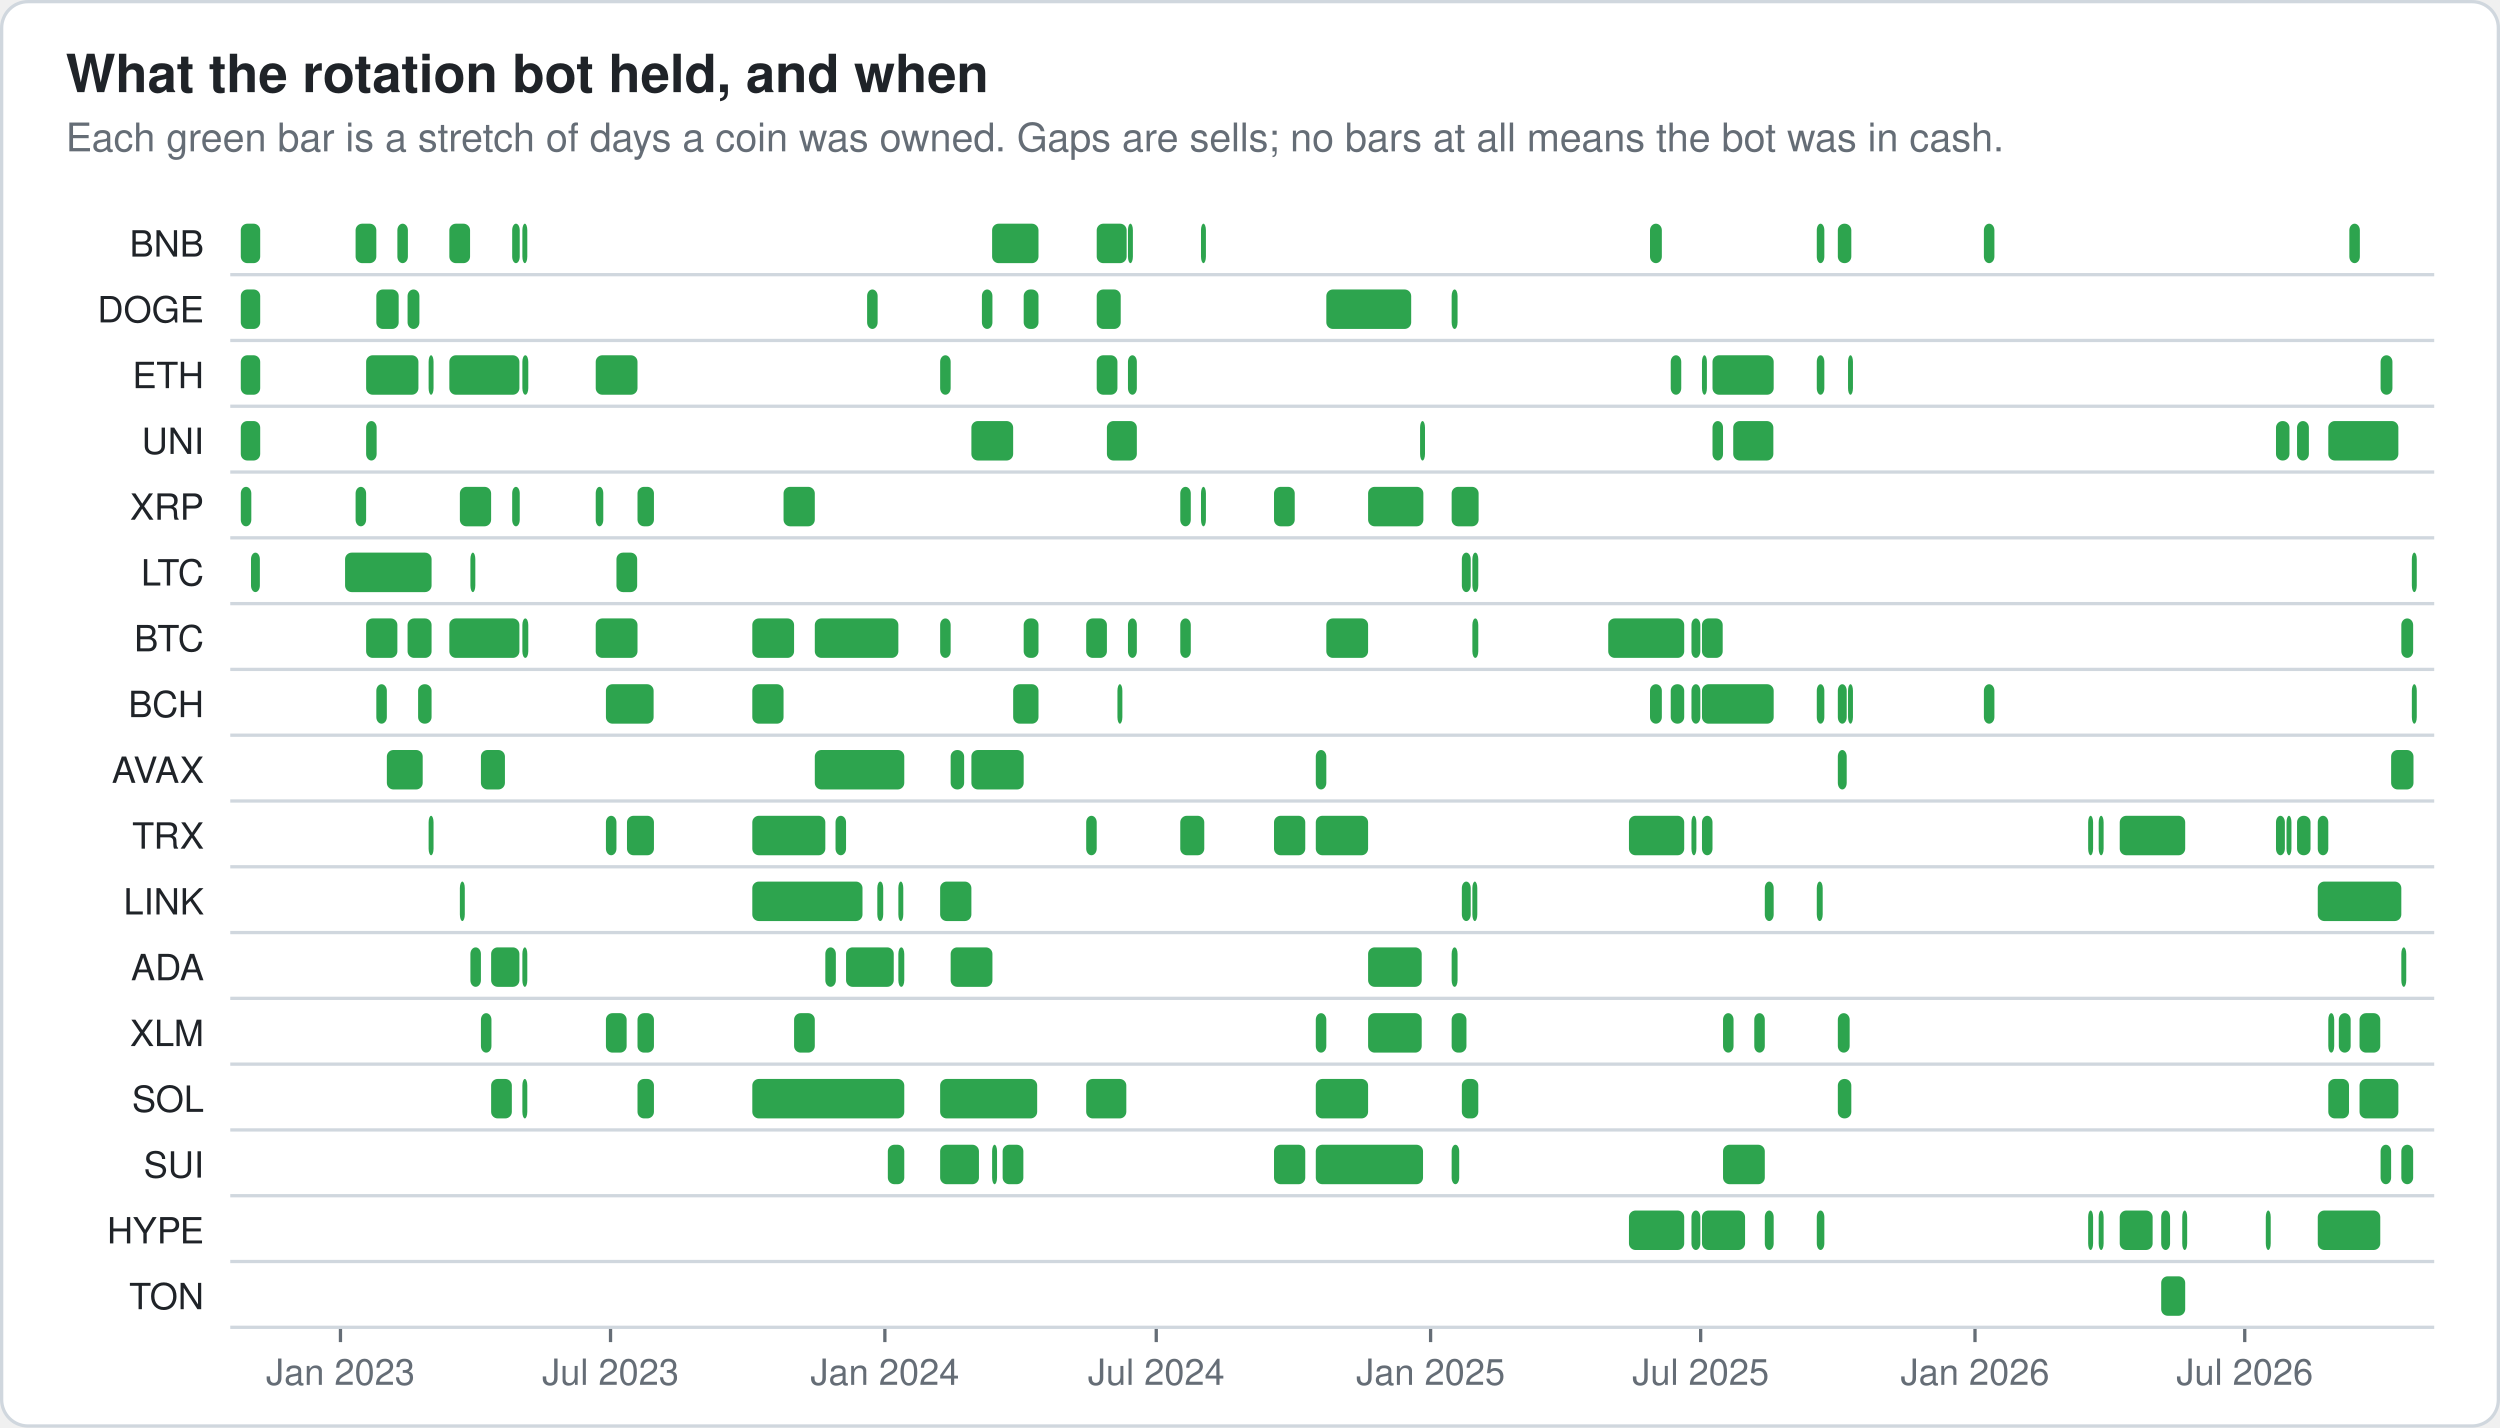
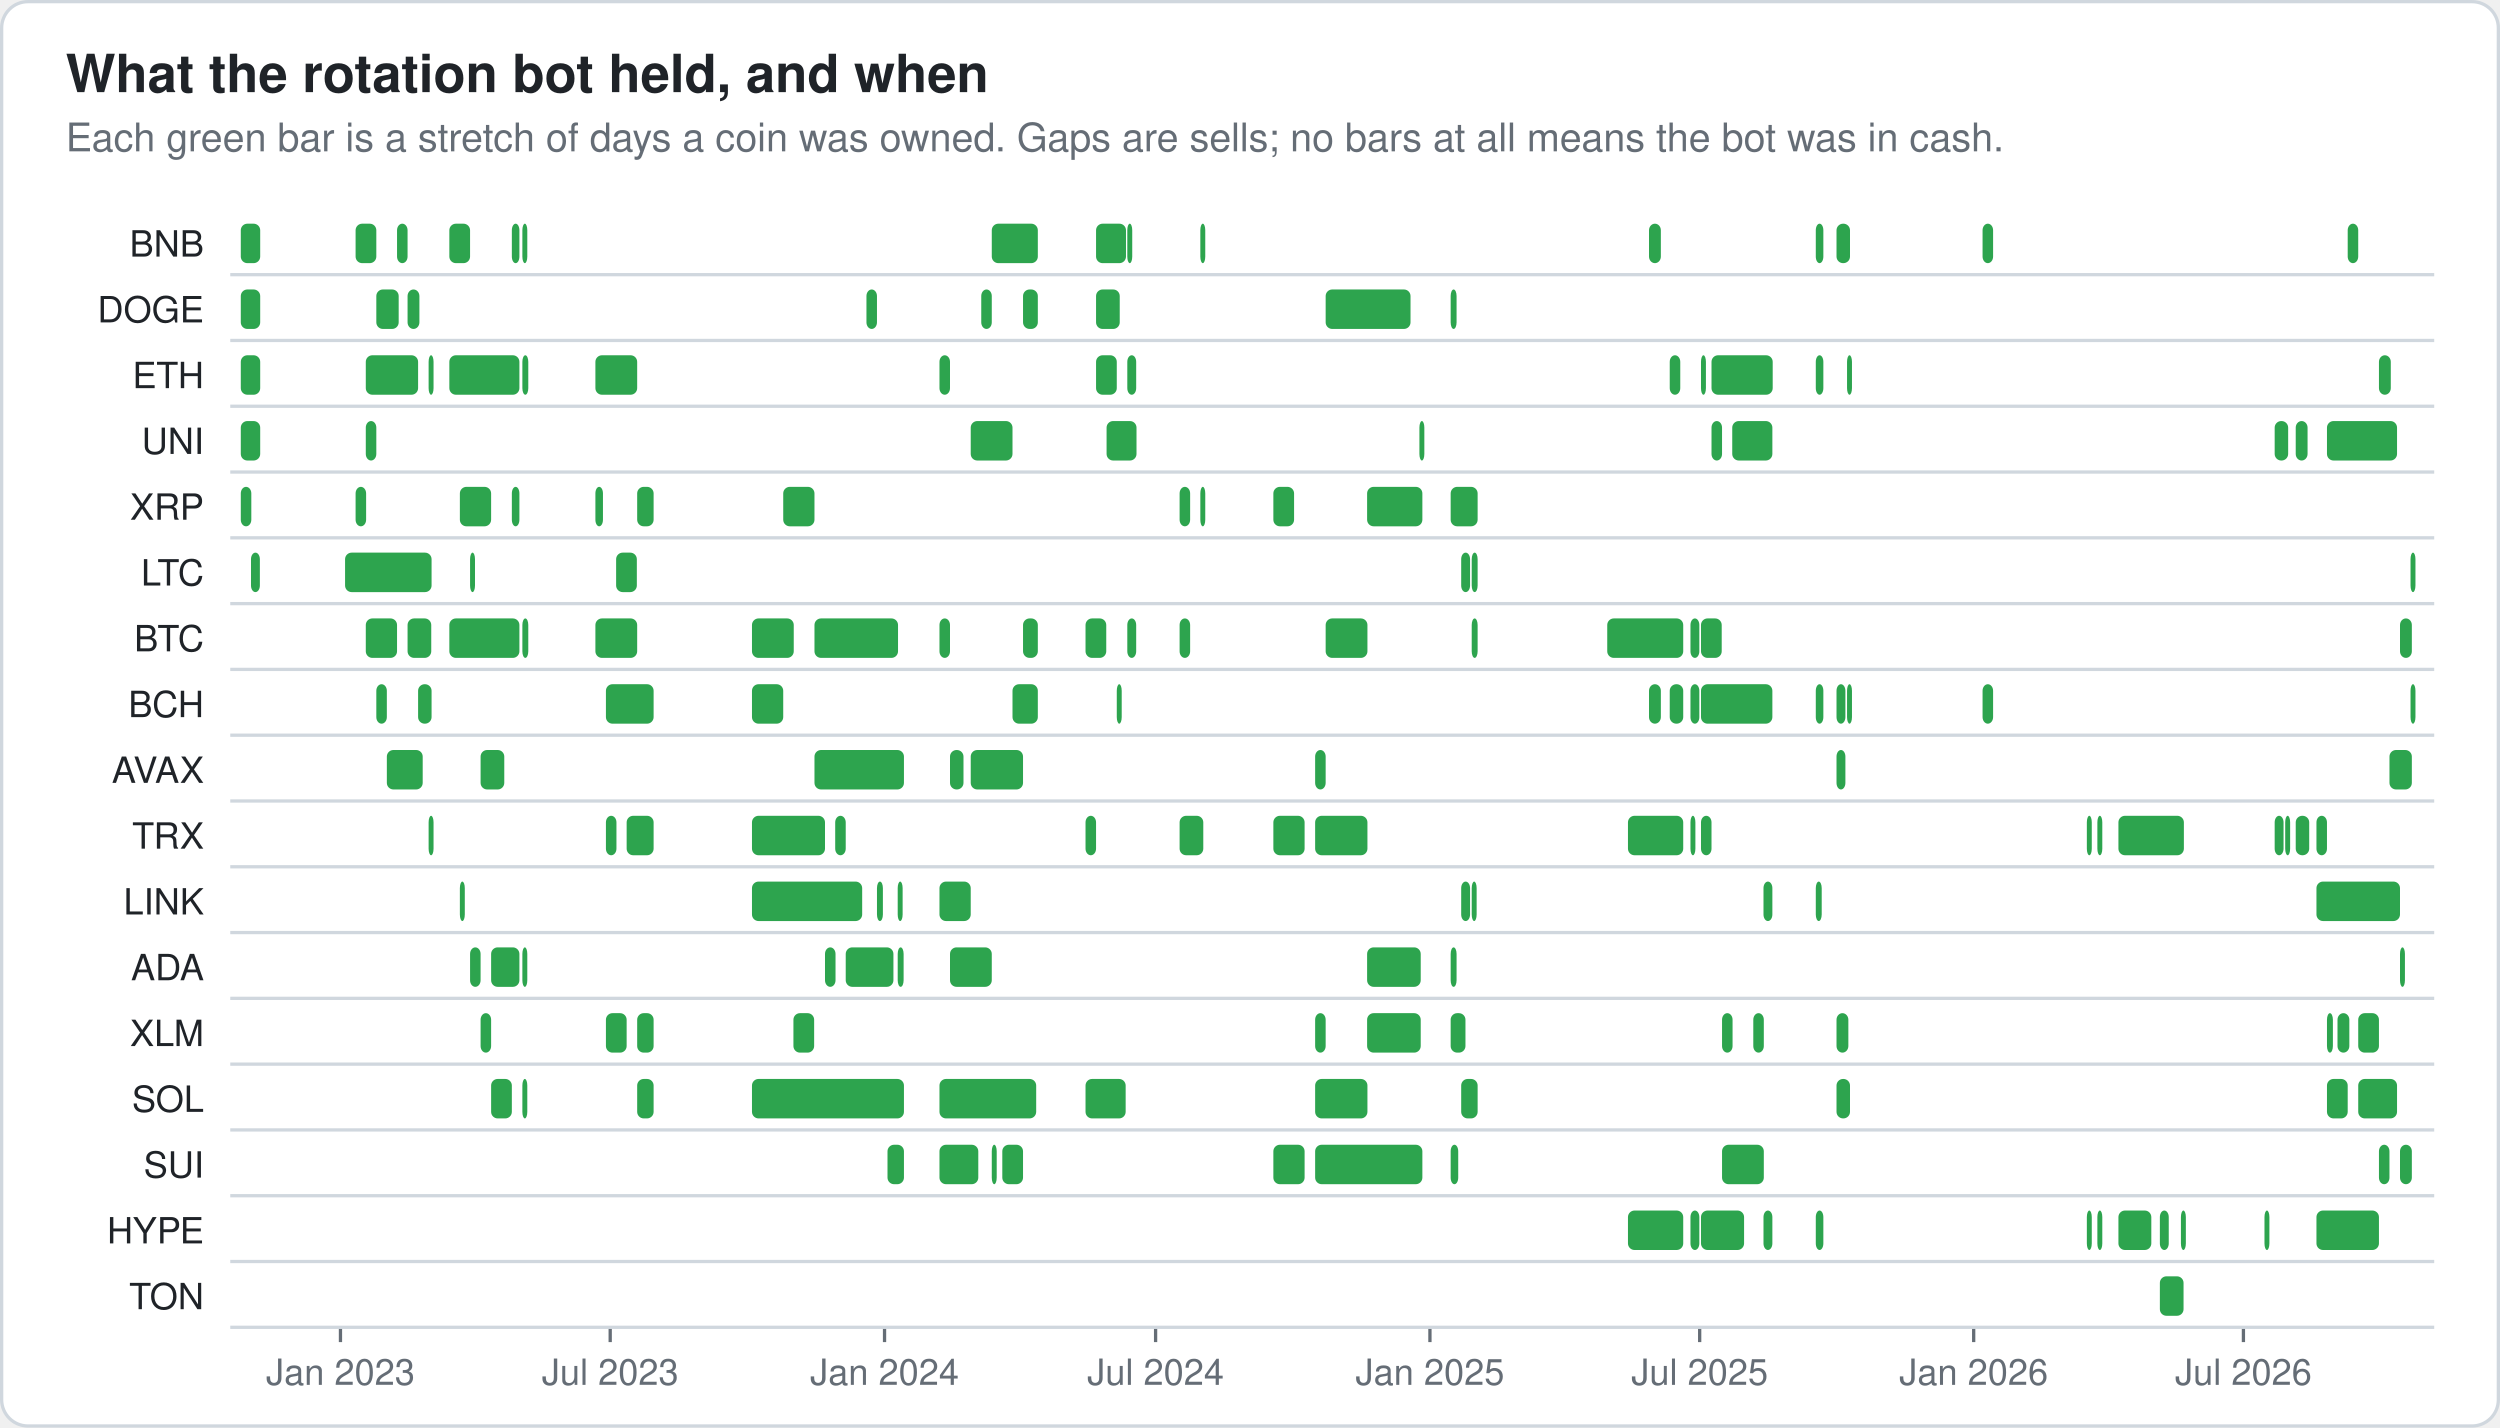
<svg xmlns="http://www.w3.org/2000/svg" width="760" height="434" viewBox="0 0 760 434" font-family="Helvetica, Arial, sans-serif">
  <rect x="0.5" y="0.5" width="759" height="433" rx="8" fill="#ffffff" stroke="#d0d7de" />
  <text x="20" y="28" font-size="16" font-weight="bold" fill="#1f2328">What the rotation bot held, and when</text>
  <text x="20" y="46" font-size="12" fill="#656d76">Each green bar is a stretch of days a coin was owned. Gaps are sells; no bars at all means the bot was in cash.</text>
  <text x="62" y="78" font-size="11" text-anchor="end" fill="#1f2328">BNB</text>
  <line x1="70" y1="83.5" x2="740" y2="83.5" stroke="#d0d7de" />
  <rect x="73.2" y="68" width="5.9" height="12" rx="2" fill="#2da44e" />
  <rect x="108.1" y="68" width="6.3" height="12" rx="2" fill="#2da44e" />
-   <rect x="120.8" y="68" width="3.2" height="12" rx="2" fill="#2da44e" />
+   <rect x="120.7" y="68" width="3.2" height="12" rx="2" fill="#2da44e" />
  <rect x="136.6" y="68" width="6.3" height="12" rx="2" fill="#2da44e" />
-   <rect x="155.7" y="68" width="2.3" height="12" rx="2" fill="#2da44e" />
+   <rect x="155.6" y="68" width="2.3" height="12" rx="2" fill="#2da44e" />
  <rect x="158.8" y="68" width="1.5" height="12" rx="2" fill="#2da44e" />
-   <rect x="301.6" y="68" width="14.1" height="12" rx="2" fill="#2da44e" />
-   <rect x="333.4" y="68" width="9.1" height="12" rx="2" fill="#2da44e" />
-   <rect x="342.9" y="68" width="1.5" height="12" rx="2" fill="#2da44e" />
-   <rect x="365.1" y="68" width="1.5" height="12" rx="2" fill="#2da44e" />
-   <rect x="501.6" y="68" width="3.6" height="12" rx="2" fill="#2da44e" />
-   <rect x="552.3" y="68" width="2.3" height="12" rx="2" fill="#2da44e" />
-   <rect x="558.7" y="68" width="4.1" height="12" rx="2" fill="#2da44e" />
-   <rect x="603.1" y="68" width="3.2" height="12" rx="2" fill="#2da44e" />
-   <rect x="714.2" y="68" width="3.2" height="12" rx="2" fill="#2da44e" />
+   <rect x="301.5" y="68" width="14.0" height="12" rx="2" fill="#2da44e" />
+   <rect x="333.2" y="68" width="9.1" height="12" rx="2" fill="#2da44e" />
+   <rect x="342.7" y="68" width="1.5" height="12" rx="2" fill="#2da44e" />
+   <rect x="364.9" y="68" width="1.5" height="12" rx="2" fill="#2da44e" />
+   <rect x="501.3" y="68" width="3.6" height="12" rx="2" fill="#2da44e" />
+   <rect x="552.0" y="68" width="2.3" height="12" rx="2" fill="#2da44e" />
+   <rect x="558.3" y="68" width="4.1" height="12" rx="2" fill="#2da44e" />
+   <rect x="602.7" y="68" width="3.2" height="12" rx="2" fill="#2da44e" />
+   <rect x="713.7" y="68" width="3.2" height="12" rx="2" fill="#2da44e" />
  <text x="62" y="98" font-size="11" text-anchor="end" fill="#1f2328">DOGE</text>
  <line x1="70" y1="103.5" x2="740" y2="103.5" stroke="#d0d7de" />
  <rect x="73.2" y="88" width="5.9" height="12" rx="2" fill="#2da44e" />
  <rect x="114.4" y="88" width="6.8" height="12" rx="2" fill="#2da44e" />
  <rect x="123.9" y="88" width="3.6" height="12" rx="2" fill="#2da44e" />
-   <rect x="263.6" y="88" width="3.2" height="12" rx="2" fill="#2da44e" />
-   <rect x="298.5" y="88" width="3.2" height="12" rx="2" fill="#2da44e" />
-   <rect x="311.2" y="88" width="4.5" height="12" rx="2" fill="#2da44e" />
-   <rect x="333.4" y="88" width="7.3" height="12" rx="2" fill="#2da44e" />
-   <rect x="403.2" y="88" width="25.8" height="12" rx="2" fill="#2da44e" />
-   <rect x="441.3" y="88" width="1.8" height="12" rx="2" fill="#2da44e" />
+   <rect x="263.4" y="88" width="3.2" height="12" rx="2" fill="#2da44e" />
+   <rect x="298.3" y="88" width="3.2" height="12" rx="2" fill="#2da44e" />
+   <rect x="311.0" y="88" width="4.5" height="12" rx="2" fill="#2da44e" />
+   <rect x="333.2" y="88" width="7.2" height="12" rx="2" fill="#2da44e" />
+   <rect x="403.0" y="88" width="25.8" height="12" rx="2" fill="#2da44e" />
+   <rect x="441.0" y="88" width="1.8" height="12" rx="2" fill="#2da44e" />
  <text x="62" y="118" font-size="11" text-anchor="end" fill="#1f2328">ETH</text>
  <line x1="70" y1="123.5" x2="740" y2="123.5" stroke="#d0d7de" />
  <rect x="73.2" y="108" width="5.9" height="12" rx="2" fill="#2da44e" />
-   <rect x="111.3" y="108" width="15.9" height="12" rx="2" fill="#2da44e" />
+   <rect x="111.2" y="108" width="15.9" height="12" rx="2" fill="#2da44e" />
  <rect x="130.3" y="108" width="1.5" height="12" rx="2" fill="#2da44e" />
  <rect x="136.6" y="108" width="21.3" height="12" rx="2" fill="#2da44e" />
  <rect x="158.8" y="108" width="1.8" height="12" rx="2" fill="#2da44e" />
-   <rect x="181.1" y="108" width="12.7" height="12" rx="2" fill="#2da44e" />
-   <rect x="285.8" y="108" width="3.2" height="12" rx="2" fill="#2da44e" />
-   <rect x="333.4" y="108" width="6.3" height="12" rx="2" fill="#2da44e" />
-   <rect x="342.9" y="108" width="2.7" height="12" rx="2" fill="#2da44e" />
-   <rect x="507.9" y="108" width="3.2" height="12" rx="2" fill="#2da44e" />
-   <rect x="517.4" y="108" width="1.5" height="12" rx="2" fill="#2da44e" />
-   <rect x="520.6" y="108" width="18.6" height="12" rx="2" fill="#2da44e" />
-   <rect x="552.3" y="108" width="2.3" height="12" rx="2" fill="#2da44e" />
-   <rect x="561.8" y="108" width="1.5" height="12" rx="2" fill="#2da44e" />
-   <rect x="723.7" y="108" width="3.6" height="12" rx="2" fill="#2da44e" />
+   <rect x="181.0" y="108" width="12.7" height="12" rx="2" fill="#2da44e" />
+   <rect x="285.6" y="108" width="3.2" height="12" rx="2" fill="#2da44e" />
+   <rect x="333.2" y="108" width="6.3" height="12" rx="2" fill="#2da44e" />
+   <rect x="342.7" y="108" width="2.7" height="12" rx="2" fill="#2da44e" />
+   <rect x="507.6" y="108" width="3.2" height="12" rx="2" fill="#2da44e" />
+   <rect x="517.1" y="108" width="1.5" height="12" rx="2" fill="#2da44e" />
+   <rect x="520.3" y="108" width="18.6" height="12" rx="2" fill="#2da44e" />
+   <rect x="552.0" y="108" width="2.3" height="12" rx="2" fill="#2da44e" />
+   <rect x="561.5" y="108" width="1.5" height="12" rx="2" fill="#2da44e" />
+   <rect x="723.2" y="108" width="3.6" height="12" rx="2" fill="#2da44e" />
  <text x="62" y="138" font-size="11" text-anchor="end" fill="#1f2328">UNI</text>
  <line x1="70" y1="143.5" x2="740" y2="143.5" stroke="#d0d7de" />
  <rect x="73.2" y="128" width="5.9" height="12" rx="2" fill="#2da44e" />
-   <rect x="111.3" y="128" width="3.2" height="12" rx="2" fill="#2da44e" />
-   <rect x="295.3" y="128" width="12.7" height="12" rx="2" fill="#2da44e" />
-   <rect x="336.5" y="128" width="9.1" height="12" rx="2" fill="#2da44e" />
-   <rect x="431.7" y="128" width="1.5" height="12" rx="2" fill="#2da44e" />
-   <rect x="520.6" y="128" width="3.2" height="12" rx="2" fill="#2da44e" />
-   <rect x="526.9" y="128" width="12.2" height="12" rx="2" fill="#2da44e" />
-   <rect x="691.9" y="128" width="4.1" height="12" rx="2" fill="#2da44e" />
-   <rect x="698.3" y="128" width="3.6" height="12" rx="2" fill="#2da44e" />
-   <rect x="707.8" y="128" width="21.3" height="12" rx="2" fill="#2da44e" />
+   <rect x="111.2" y="128" width="3.2" height="12" rx="2" fill="#2da44e" />
+   <rect x="295.1" y="128" width="12.7" height="12" rx="2" fill="#2da44e" />
+   <rect x="336.4" y="128" width="9.1" height="12" rx="2" fill="#2da44e" />
+   <rect x="431.5" y="128" width="1.5" height="12" rx="2" fill="#2da44e" />
+   <rect x="520.3" y="128" width="3.2" height="12" rx="2" fill="#2da44e" />
+   <rect x="526.6" y="128" width="12.2" height="12" rx="2" fill="#2da44e" />
+   <rect x="691.5" y="128" width="4.1" height="12" rx="2" fill="#2da44e" />
+   <rect x="697.9" y="128" width="3.6" height="12" rx="2" fill="#2da44e" />
+   <rect x="707.4" y="128" width="21.3" height="12" rx="2" fill="#2da44e" />
  <text x="62" y="158" font-size="11" text-anchor="end" fill="#1f2328">XRP</text>
  <line x1="70" y1="163.5" x2="740" y2="163.5" stroke="#d0d7de" />
  <rect x="73.2" y="148" width="3.2" height="12" rx="2" fill="#2da44e" />
  <rect x="108.1" y="148" width="3.2" height="12" rx="2" fill="#2da44e" />
  <rect x="139.8" y="148" width="9.5" height="12" rx="2" fill="#2da44e" />
-   <rect x="155.7" y="148" width="2.3" height="12" rx="2" fill="#2da44e" />
-   <rect x="181.1" y="148" width="2.3" height="12" rx="2" fill="#2da44e" />
-   <rect x="193.8" y="148" width="5.0" height="12" rx="2" fill="#2da44e" />
-   <rect x="238.2" y="148" width="9.5" height="12" rx="2" fill="#2da44e" />
-   <rect x="358.8" y="148" width="3.2" height="12" rx="2" fill="#2da44e" />
-   <rect x="365.1" y="148" width="1.5" height="12" rx="2" fill="#2da44e" />
-   <rect x="387.3" y="148" width="6.3" height="12" rx="2" fill="#2da44e" />
-   <rect x="415.9" y="148" width="16.8" height="12" rx="2" fill="#2da44e" />
-   <rect x="441.3" y="148" width="8.2" height="12" rx="2" fill="#2da44e" />
+   <rect x="155.6" y="148" width="2.3" height="12" rx="2" fill="#2da44e" />
+   <rect x="181.0" y="148" width="2.3" height="12" rx="2" fill="#2da44e" />
+   <rect x="193.7" y="148" width="5.0" height="12" rx="2" fill="#2da44e" />
+   <rect x="238.1" y="148" width="9.5" height="12" rx="2" fill="#2da44e" />
+   <rect x="358.6" y="148" width="3.2" height="12" rx="2" fill="#2da44e" />
+   <rect x="364.9" y="148" width="1.5" height="12" rx="2" fill="#2da44e" />
+   <rect x="387.1" y="148" width="6.3" height="12" rx="2" fill="#2da44e" />
+   <rect x="415.6" y="148" width="16.8" height="12" rx="2" fill="#2da44e" />
+   <rect x="441.0" y="148" width="8.2" height="12" rx="2" fill="#2da44e" />
  <text x="62" y="178" font-size="11" text-anchor="end" fill="#1f2328">LTC</text>
  <line x1="70" y1="183.5" x2="740" y2="183.5" stroke="#d0d7de" />
  <rect x="76.3" y="168" width="2.7" height="12" rx="2" fill="#2da44e" />
  <rect x="104.9" y="168" width="26.3" height="12" rx="2" fill="#2da44e" />
-   <rect x="143.0" y="168" width="1.5" height="12" rx="2" fill="#2da44e" />
-   <rect x="187.4" y="168" width="6.3" height="12" rx="2" fill="#2da44e" />
-   <rect x="444.4" y="168" width="2.7" height="12" rx="2" fill="#2da44e" />
-   <rect x="447.6" y="168" width="1.8" height="12" rx="2" fill="#2da44e" />
-   <rect x="733.2" y="168" width="1.5" height="12" rx="2" fill="#2da44e" />
+   <rect x="142.9" y="168" width="1.5" height="12" rx="2" fill="#2da44e" />
+   <rect x="187.3" y="168" width="6.3" height="12" rx="2" fill="#2da44e" />
+   <rect x="444.2" y="168" width="2.7" height="12" rx="2" fill="#2da44e" />
+   <rect x="447.4" y="168" width="1.8" height="12" rx="2" fill="#2da44e" />
+   <rect x="732.8" y="168" width="1.5" height="12" rx="2" fill="#2da44e" />
  <text x="62" y="198" font-size="11" text-anchor="end" fill="#1f2328">BTC</text>
  <line x1="70" y1="203.5" x2="740" y2="203.5" stroke="#d0d7de" />
-   <rect x="111.3" y="188" width="9.5" height="12" rx="2" fill="#2da44e" />
-   <rect x="123.9" y="188" width="7.3" height="12" rx="2" fill="#2da44e" />
+   <rect x="111.2" y="188" width="9.5" height="12" rx="2" fill="#2da44e" />
+   <rect x="123.9" y="188" width="7.2" height="12" rx="2" fill="#2da44e" />
  <rect x="136.6" y="188" width="21.3" height="12" rx="2" fill="#2da44e" />
  <rect x="158.8" y="188" width="1.8" height="12" rx="2" fill="#2da44e" />
-   <rect x="181.1" y="188" width="12.7" height="12" rx="2" fill="#2da44e" />
-   <rect x="228.7" y="188" width="12.7" height="12" rx="2" fill="#2da44e" />
-   <rect x="247.7" y="188" width="25.4" height="12" rx="2" fill="#2da44e" />
-   <rect x="285.8" y="188" width="3.2" height="12" rx="2" fill="#2da44e" />
-   <rect x="311.2" y="188" width="4.5" height="12" rx="2" fill="#2da44e" />
-   <rect x="330.2" y="188" width="6.3" height="12" rx="2" fill="#2da44e" />
-   <rect x="342.9" y="188" width="2.7" height="12" rx="2" fill="#2da44e" />
-   <rect x="358.8" y="188" width="3.2" height="12" rx="2" fill="#2da44e" />
-   <rect x="403.2" y="188" width="12.7" height="12" rx="2" fill="#2da44e" />
-   <rect x="447.6" y="188" width="1.8" height="12" rx="2" fill="#2da44e" />
-   <rect x="488.9" y="188" width="23.1" height="12" rx="2" fill="#2da44e" />
-   <rect x="514.2" y="188" width="2.7" height="12" rx="2" fill="#2da44e" />
-   <rect x="517.4" y="188" width="6.3" height="12" rx="2" fill="#2da44e" />
-   <rect x="730.0" y="188" width="3.6" height="12" rx="2" fill="#2da44e" />
+   <rect x="181.0" y="188" width="12.7" height="12" rx="2" fill="#2da44e" />
+   <rect x="228.6" y="188" width="12.7" height="12" rx="2" fill="#2da44e" />
+   <rect x="247.6" y="188" width="25.4" height="12" rx="2" fill="#2da44e" />
+   <rect x="285.6" y="188" width="3.2" height="12" rx="2" fill="#2da44e" />
+   <rect x="311.0" y="188" width="4.5" height="12" rx="2" fill="#2da44e" />
+   <rect x="330.0" y="188" width="6.3" height="12" rx="2" fill="#2da44e" />
+   <rect x="342.7" y="188" width="2.7" height="12" rx="2" fill="#2da44e" />
+   <rect x="358.6" y="188" width="3.2" height="12" rx="2" fill="#2da44e" />
+   <rect x="403.0" y="188" width="12.7" height="12" rx="2" fill="#2da44e" />
+   <rect x="447.4" y="188" width="1.8" height="12" rx="2" fill="#2da44e" />
+   <rect x="488.6" y="188" width="23.1" height="12" rx="2" fill="#2da44e" />
+   <rect x="513.9" y="188" width="2.7" height="12" rx="2" fill="#2da44e" />
+   <rect x="517.1" y="188" width="6.3" height="12" rx="2" fill="#2da44e" />
+   <rect x="729.6" y="188" width="3.6" height="12" rx="2" fill="#2da44e" />
  <text x="62" y="218" font-size="11" text-anchor="end" fill="#1f2328">BCH</text>
  <line x1="70" y1="223.5" x2="740" y2="223.5" stroke="#d0d7de" />
  <rect x="114.4" y="208" width="3.2" height="12" rx="2" fill="#2da44e" />
  <rect x="127.1" y="208" width="4.1" height="12" rx="2" fill="#2da44e" />
  <rect x="184.2" y="208" width="14.5" height="12" rx="2" fill="#2da44e" />
-   <rect x="228.7" y="208" width="9.5" height="12" rx="2" fill="#2da44e" />
-   <rect x="308.0" y="208" width="7.7" height="12" rx="2" fill="#2da44e" />
-   <rect x="339.7" y="208" width="1.5" height="12" rx="2" fill="#2da44e" />
-   <rect x="501.6" y="208" width="3.6" height="12" rx="2" fill="#2da44e" />
-   <rect x="507.9" y="208" width="4.1" height="12" rx="2" fill="#2da44e" />
-   <rect x="514.2" y="208" width="2.7" height="12" rx="2" fill="#2da44e" />
-   <rect x="517.4" y="208" width="21.8" height="12" rx="2" fill="#2da44e" />
-   <rect x="552.3" y="208" width="2.3" height="12" rx="2" fill="#2da44e" />
-   <rect x="558.7" y="208" width="2.7" height="12" rx="2" fill="#2da44e" />
-   <rect x="561.8" y="208" width="1.5" height="12" rx="2" fill="#2da44e" />
-   <rect x="603.1" y="208" width="3.2" height="12" rx="2" fill="#2da44e" />
-   <rect x="733.2" y="208" width="1.5" height="12" rx="2" fill="#2da44e" />
+   <rect x="228.6" y="208" width="9.5" height="12" rx="2" fill="#2da44e" />
+   <rect x="307.8" y="208" width="7.7" height="12" rx="2" fill="#2da44e" />
+   <rect x="339.5" y="208" width="1.5" height="12" rx="2" fill="#2da44e" />
+   <rect x="501.3" y="208" width="3.6" height="12" rx="2" fill="#2da44e" />
+   <rect x="507.6" y="208" width="4.1" height="12" rx="2" fill="#2da44e" />
+   <rect x="513.9" y="208" width="2.7" height="12" rx="2" fill="#2da44e" />
+   <rect x="517.1" y="208" width="21.7" height="12" rx="2" fill="#2da44e" />
+   <rect x="552.0" y="208" width="2.3" height="12" rx="2" fill="#2da44e" />
+   <rect x="558.3" y="208" width="2.7" height="12" rx="2" fill="#2da44e" />
+   <rect x="561.5" y="208" width="1.5" height="12" rx="2" fill="#2da44e" />
+   <rect x="602.7" y="208" width="3.2" height="12" rx="2" fill="#2da44e" />
+   <rect x="732.8" y="208" width="1.5" height="12" rx="2" fill="#2da44e" />
  <text x="62" y="238" font-size="11" text-anchor="end" fill="#1f2328">AVAX</text>
  <line x1="70" y1="243.5" x2="740" y2="243.5" stroke="#d0d7de" />
  <rect x="117.6" y="228" width="10.9" height="12" rx="2" fill="#2da44e" />
-   <rect x="146.2" y="228" width="7.3" height="12" rx="2" fill="#2da44e" />
-   <rect x="247.7" y="228" width="27.2" height="12" rx="2" fill="#2da44e" />
-   <rect x="289.0" y="228" width="4.1" height="12" rx="2" fill="#2da44e" />
-   <rect x="295.3" y="228" width="15.9" height="12" rx="2" fill="#2da44e" />
-   <rect x="400.0" y="228" width="3.2" height="12" rx="2" fill="#2da44e" />
-   <rect x="558.7" y="228" width="2.7" height="12" rx="2" fill="#2da44e" />
-   <rect x="726.9" y="228" width="6.8" height="12" rx="2" fill="#2da44e" />
+   <rect x="146.1" y="228" width="7.2" height="12" rx="2" fill="#2da44e" />
+   <rect x="247.6" y="228" width="27.2" height="12" rx="2" fill="#2da44e" />
+   <rect x="288.8" y="228" width="4.1" height="12" rx="2" fill="#2da44e" />
+   <rect x="295.1" y="228" width="15.9" height="12" rx="2" fill="#2da44e" />
+   <rect x="399.8" y="228" width="3.2" height="12" rx="2" fill="#2da44e" />
+   <rect x="558.3" y="228" width="2.7" height="12" rx="2" fill="#2da44e" />
+   <rect x="726.4" y="228" width="6.8" height="12" rx="2" fill="#2da44e" />
  <text x="62" y="258" font-size="11" text-anchor="end" fill="#1f2328">TRX</text>
  <line x1="70" y1="263.5" x2="740" y2="263.5" stroke="#d0d7de" />
  <rect x="130.3" y="248" width="1.5" height="12" rx="2" fill="#2da44e" />
  <rect x="184.2" y="248" width="3.2" height="12" rx="2" fill="#2da44e" />
-   <rect x="190.6" y="248" width="8.2" height="12" rx="2" fill="#2da44e" />
-   <rect x="228.7" y="248" width="22.2" height="12" rx="2" fill="#2da44e" />
-   <rect x="254.0" y="248" width="3.2" height="12" rx="2" fill="#2da44e" />
-   <rect x="330.2" y="248" width="3.2" height="12" rx="2" fill="#2da44e" />
-   <rect x="358.8" y="248" width="7.3" height="12" rx="2" fill="#2da44e" />
-   <rect x="387.3" y="248" width="9.5" height="12" rx="2" fill="#2da44e" />
-   <rect x="400.0" y="248" width="15.9" height="12" rx="2" fill="#2da44e" />
-   <rect x="495.2" y="248" width="16.8" height="12" rx="2" fill="#2da44e" />
-   <rect x="514.2" y="248" width="1.5" height="12" rx="2" fill="#2da44e" />
-   <rect x="517.4" y="248" width="3.2" height="12" rx="2" fill="#2da44e" />
-   <rect x="634.8" y="248" width="1.5" height="12" rx="2" fill="#2da44e" />
-   <rect x="638.0" y="248" width="1.5" height="12" rx="2" fill="#2da44e" />
-   <rect x="644.4" y="248" width="19.9" height="12" rx="2" fill="#2da44e" />
-   <rect x="691.9" y="248" width="2.7" height="12" rx="2" fill="#2da44e" />
-   <rect x="695.1" y="248" width="1.5" height="12" rx="2" fill="#2da44e" />
-   <rect x="698.3" y="248" width="4.1" height="12" rx="2" fill="#2da44e" />
-   <rect x="704.6" y="248" width="3.2" height="12" rx="2" fill="#2da44e" />
+   <rect x="190.5" y="248" width="8.2" height="12" rx="2" fill="#2da44e" />
+   <rect x="228.6" y="248" width="22.2" height="12" rx="2" fill="#2da44e" />
+   <rect x="253.9" y="248" width="3.2" height="12" rx="2" fill="#2da44e" />
+   <rect x="330.0" y="248" width="3.2" height="12" rx="2" fill="#2da44e" />
+   <rect x="358.6" y="248" width="7.2" height="12" rx="2" fill="#2da44e" />
+   <rect x="387.1" y="248" width="9.5" height="12" rx="2" fill="#2da44e" />
+   <rect x="399.8" y="248" width="15.9" height="12" rx="2" fill="#2da44e" />
+   <rect x="494.9" y="248" width="16.8" height="12" rx="2" fill="#2da44e" />
+   <rect x="513.9" y="248" width="1.5" height="12" rx="2" fill="#2da44e" />
+   <rect x="517.1" y="248" width="3.2" height="12" rx="2" fill="#2da44e" />
+   <rect x="634.4" y="248" width="1.5" height="12" rx="2" fill="#2da44e" />
+   <rect x="637.6" y="248" width="1.5" height="12" rx="2" fill="#2da44e" />
+   <rect x="644.0" y="248" width="19.9" height="12" rx="2" fill="#2da44e" />
+   <rect x="691.5" y="248" width="2.7" height="12" rx="2" fill="#2da44e" />
+   <rect x="694.7" y="248" width="1.5" height="12" rx="2" fill="#2da44e" />
+   <rect x="697.9" y="248" width="4.1" height="12" rx="2" fill="#2da44e" />
+   <rect x="704.2" y="248" width="3.2" height="12" rx="2" fill="#2da44e" />
  <text x="62" y="278" font-size="11" text-anchor="end" fill="#1f2328">LINK</text>
  <line x1="70" y1="283.5" x2="740" y2="283.5" stroke="#d0d7de" />
  <rect x="139.8" y="268" width="1.5" height="12" rx="2" fill="#2da44e" />
-   <rect x="228.7" y="268" width="33.5" height="12" rx="2" fill="#2da44e" />
-   <rect x="266.7" y="268" width="1.8" height="12" rx="2" fill="#2da44e" />
-   <rect x="273.1" y="268" width="1.5" height="12" rx="2" fill="#2da44e" />
-   <rect x="285.8" y="268" width="9.5" height="12" rx="2" fill="#2da44e" />
-   <rect x="444.4" y="268" width="2.7" height="12" rx="2" fill="#2da44e" />
-   <rect x="447.6" y="268" width="1.5" height="12" rx="2" fill="#2da44e" />
-   <rect x="536.5" y="268" width="2.7" height="12" rx="2" fill="#2da44e" />
-   <rect x="552.3" y="268" width="1.8" height="12" rx="2" fill="#2da44e" />
-   <rect x="704.6" y="268" width="25.4" height="12" rx="2" fill="#2da44e" />
+   <rect x="228.6" y="268" width="33.5" height="12" rx="2" fill="#2da44e" />
+   <rect x="266.6" y="268" width="1.8" height="12" rx="2" fill="#2da44e" />
+   <rect x="272.9" y="268" width="1.5" height="12" rx="2" fill="#2da44e" />
+   <rect x="285.6" y="268" width="9.5" height="12" rx="2" fill="#2da44e" />
+   <rect x="444.2" y="268" width="2.7" height="12" rx="2" fill="#2da44e" />
+   <rect x="447.4" y="268" width="1.5" height="12" rx="2" fill="#2da44e" />
+   <rect x="536.1" y="268" width="2.7" height="12" rx="2" fill="#2da44e" />
+   <rect x="552.0" y="268" width="1.8" height="12" rx="2" fill="#2da44e" />
+   <rect x="704.2" y="268" width="25.4" height="12" rx="2" fill="#2da44e" />
  <text x="62" y="298" font-size="11" text-anchor="end" fill="#1f2328">ADA</text>
  <line x1="70" y1="303.5" x2="740" y2="303.5" stroke="#d0d7de" />
-   <rect x="143.0" y="288" width="3.2" height="12" rx="2" fill="#2da44e" />
+   <rect x="142.9" y="288" width="3.2" height="12" rx="2" fill="#2da44e" />
  <rect x="149.3" y="288" width="8.6" height="12" rx="2" fill="#2da44e" />
  <rect x="158.8" y="288" width="1.5" height="12" rx="2" fill="#2da44e" />
-   <rect x="250.9" y="288" width="3.2" height="12" rx="2" fill="#2da44e" />
-   <rect x="257.2" y="288" width="14.5" height="12" rx="2" fill="#2da44e" />
-   <rect x="273.1" y="288" width="1.8" height="12" rx="2" fill="#2da44e" />
-   <rect x="289.0" y="288" width="12.7" height="12" rx="2" fill="#2da44e" />
-   <rect x="415.9" y="288" width="16.3" height="12" rx="2" fill="#2da44e" />
-   <rect x="441.3" y="288" width="1.8" height="12" rx="2" fill="#2da44e" />
-   <rect x="730.0" y="288" width="1.5" height="12" rx="2" fill="#2da44e" />
+   <rect x="250.8" y="288" width="3.2" height="12" rx="2" fill="#2da44e" />
+   <rect x="257.1" y="288" width="14.5" height="12" rx="2" fill="#2da44e" />
+   <rect x="272.9" y="288" width="1.8" height="12" rx="2" fill="#2da44e" />
+   <rect x="288.8" y="288" width="12.7" height="12" rx="2" fill="#2da44e" />
+   <rect x="415.6" y="288" width="16.3" height="12" rx="2" fill="#2da44e" />
+   <rect x="441.0" y="288" width="1.8" height="12" rx="2" fill="#2da44e" />
+   <rect x="729.6" y="288" width="1.5" height="12" rx="2" fill="#2da44e" />
  <text x="62" y="318" font-size="11" text-anchor="end" fill="#1f2328">XLM</text>
  <line x1="70" y1="323.5" x2="740" y2="323.5" stroke="#d0d7de" />
-   <rect x="146.2" y="308" width="3.2" height="12" rx="2" fill="#2da44e" />
+   <rect x="146.1" y="308" width="3.2" height="12" rx="2" fill="#2da44e" />
  <rect x="184.2" y="308" width="6.3" height="12" rx="2" fill="#2da44e" />
-   <rect x="193.8" y="308" width="5.0" height="12" rx="2" fill="#2da44e" />
-   <rect x="241.4" y="308" width="6.3" height="12" rx="2" fill="#2da44e" />
-   <rect x="400.0" y="308" width="3.2" height="12" rx="2" fill="#2da44e" />
-   <rect x="415.9" y="308" width="16.3" height="12" rx="2" fill="#2da44e" />
-   <rect x="441.3" y="308" width="4.5" height="12" rx="2" fill="#2da44e" />
-   <rect x="523.8" y="308" width="3.2" height="12" rx="2" fill="#2da44e" />
-   <rect x="533.3" y="308" width="3.2" height="12" rx="2" fill="#2da44e" />
-   <rect x="558.7" y="308" width="3.6" height="12" rx="2" fill="#2da44e" />
-   <rect x="707.8" y="308" width="1.8" height="12" rx="2" fill="#2da44e" />
-   <rect x="711.0" y="308" width="3.6" height="12" rx="2" fill="#2da44e" />
-   <rect x="717.3" y="308" width="6.3" height="12" rx="2" fill="#2da44e" />
+   <rect x="193.7" y="308" width="5.0" height="12" rx="2" fill="#2da44e" />
+   <rect x="241.2" y="308" width="6.3" height="12" rx="2" fill="#2da44e" />
+   <rect x="399.8" y="308" width="3.2" height="12" rx="2" fill="#2da44e" />
+   <rect x="415.6" y="308" width="16.3" height="12" rx="2" fill="#2da44e" />
+   <rect x="441.0" y="308" width="4.5" height="12" rx="2" fill="#2da44e" />
+   <rect x="523.5" y="308" width="3.2" height="12" rx="2" fill="#2da44e" />
+   <rect x="533.0" y="308" width="3.2" height="12" rx="2" fill="#2da44e" />
+   <rect x="558.3" y="308" width="3.6" height="12" rx="2" fill="#2da44e" />
+   <rect x="707.4" y="308" width="1.8" height="12" rx="2" fill="#2da44e" />
+   <rect x="710.6" y="308" width="3.6" height="12" rx="2" fill="#2da44e" />
+   <rect x="716.9" y="308" width="6.3" height="12" rx="2" fill="#2da44e" />
  <text x="62" y="338" font-size="11" text-anchor="end" fill="#1f2328">SOL</text>
  <line x1="70" y1="343.5" x2="740" y2="343.5" stroke="#d0d7de" />
  <rect x="149.3" y="328" width="6.3" height="12" rx="2" fill="#2da44e" />
  <rect x="158.8" y="328" width="1.5" height="12" rx="2" fill="#2da44e" />
-   <rect x="193.8" y="328" width="5.0" height="12" rx="2" fill="#2da44e" />
-   <rect x="228.7" y="328" width="46.2" height="12" rx="2" fill="#2da44e" />
-   <rect x="285.8" y="328" width="29.5" height="12" rx="2" fill="#2da44e" />
-   <rect x="330.2" y="328" width="12.2" height="12" rx="2" fill="#2da44e" />
-   <rect x="400.0" y="328" width="15.9" height="12" rx="2" fill="#2da44e" />
-   <rect x="444.4" y="328" width="5.0" height="12" rx="2" fill="#2da44e" />
-   <rect x="558.7" y="328" width="4.1" height="12" rx="2" fill="#2da44e" />
-   <rect x="707.8" y="328" width="6.3" height="12" rx="2" fill="#2da44e" />
-   <rect x="717.3" y="328" width="11.8" height="12" rx="2" fill="#2da44e" />
+   <rect x="193.7" y="328" width="5.0" height="12" rx="2" fill="#2da44e" />
+   <rect x="228.6" y="328" width="46.2" height="12" rx="2" fill="#2da44e" />
+   <rect x="285.6" y="328" width="29.4" height="12" rx="2" fill="#2da44e" />
+   <rect x="330.0" y="328" width="12.2" height="12" rx="2" fill="#2da44e" />
+   <rect x="399.8" y="328" width="15.9" height="12" rx="2" fill="#2da44e" />
+   <rect x="444.2" y="328" width="5.0" height="12" rx="2" fill="#2da44e" />
+   <rect x="558.3" y="328" width="4.1" height="12" rx="2" fill="#2da44e" />
+   <rect x="707.4" y="328" width="6.3" height="12" rx="2" fill="#2da44e" />
+   <rect x="716.9" y="328" width="11.8" height="12" rx="2" fill="#2da44e" />
  <text x="62" y="358" font-size="11" text-anchor="end" fill="#1f2328">SUI</text>
  <line x1="70" y1="363.5" x2="740" y2="363.5" stroke="#d0d7de" />
-   <rect x="269.9" y="348" width="5.0" height="12" rx="2" fill="#2da44e" />
-   <rect x="285.8" y="348" width="11.8" height="12" rx="2" fill="#2da44e" />
-   <rect x="301.6" y="348" width="1.5" height="12" rx="2" fill="#2da44e" />
-   <rect x="304.8" y="348" width="6.3" height="12" rx="2" fill="#2da44e" />
-   <rect x="387.3" y="348" width="9.5" height="12" rx="2" fill="#2da44e" />
-   <rect x="400.0" y="348" width="32.6" height="12" rx="2" fill="#2da44e" />
-   <rect x="441.3" y="348" width="2.3" height="12" rx="2" fill="#2da44e" />
-   <rect x="523.8" y="348" width="12.7" height="12" rx="2" fill="#2da44e" />
-   <rect x="723.7" y="348" width="3.2" height="12" rx="2" fill="#2da44e" />
-   <rect x="730.0" y="348" width="3.6" height="12" rx="2" fill="#2da44e" />
+   <rect x="269.8" y="348" width="5.0" height="12" rx="2" fill="#2da44e" />
+   <rect x="285.6" y="348" width="11.8" height="12" rx="2" fill="#2da44e" />
+   <rect x="301.5" y="348" width="1.5" height="12" rx="2" fill="#2da44e" />
+   <rect x="304.7" y="348" width="6.3" height="12" rx="2" fill="#2da44e" />
+   <rect x="387.1" y="348" width="9.5" height="12" rx="2" fill="#2da44e" />
+   <rect x="399.8" y="348" width="32.6" height="12" rx="2" fill="#2da44e" />
+   <rect x="441.0" y="348" width="2.3" height="12" rx="2" fill="#2da44e" />
+   <rect x="523.5" y="348" width="12.7" height="12" rx="2" fill="#2da44e" />
+   <rect x="723.2" y="348" width="3.2" height="12" rx="2" fill="#2da44e" />
+   <rect x="729.6" y="348" width="3.6" height="12" rx="2" fill="#2da44e" />
  <text x="62" y="378" font-size="11" text-anchor="end" fill="#1f2328">HYPE</text>
  <line x1="70" y1="383.5" x2="740" y2="383.5" stroke="#d0d7de" />
-   <rect x="495.2" y="368" width="16.8" height="12" rx="2" fill="#2da44e" />
-   <rect x="514.2" y="368" width="2.7" height="12" rx="2" fill="#2da44e" />
-   <rect x="517.4" y="368" width="13.1" height="12" rx="2" fill="#2da44e" />
-   <rect x="536.5" y="368" width="2.7" height="12" rx="2" fill="#2da44e" />
-   <rect x="552.3" y="368" width="2.3" height="12" rx="2" fill="#2da44e" />
-   <rect x="634.8" y="368" width="1.5" height="12" rx="2" fill="#2da44e" />
-   <rect x="638.0" y="368" width="1.5" height="12" rx="2" fill="#2da44e" />
-   <rect x="644.4" y="368" width="10.0" height="12" rx="2" fill="#2da44e" />
-   <rect x="657.0" y="368" width="2.7" height="12" rx="2" fill="#2da44e" />
-   <rect x="663.4" y="368" width="1.5" height="12" rx="2" fill="#2da44e" />
-   <rect x="688.8" y="368" width="1.5" height="12" rx="2" fill="#2da44e" />
-   <rect x="704.6" y="368" width="19.0" height="12" rx="2" fill="#2da44e" />
+   <rect x="494.9" y="368" width="16.8" height="12" rx="2" fill="#2da44e" />
+   <rect x="513.9" y="368" width="2.7" height="12" rx="2" fill="#2da44e" />
+   <rect x="517.1" y="368" width="13.1" height="12" rx="2" fill="#2da44e" />
+   <rect x="536.1" y="368" width="2.7" height="12" rx="2" fill="#2da44e" />
+   <rect x="552.0" y="368" width="2.3" height="12" rx="2" fill="#2da44e" />
+   <rect x="634.4" y="368" width="1.5" height="12" rx="2" fill="#2da44e" />
+   <rect x="637.6" y="368" width="1.5" height="12" rx="2" fill="#2da44e" />
+   <rect x="644.0" y="368" width="10.0" height="12" rx="2" fill="#2da44e" />
+   <rect x="656.6" y="368" width="2.7" height="12" rx="2" fill="#2da44e" />
+   <rect x="663.0" y="368" width="1.5" height="12" rx="2" fill="#2da44e" />
+   <rect x="688.4" y="368" width="1.5" height="12" rx="2" fill="#2da44e" />
+   <rect x="704.2" y="368" width="19.0" height="12" rx="2" fill="#2da44e" />
  <text x="62" y="398" font-size="11" text-anchor="end" fill="#1f2328">TON</text>
  <line x1="70" y1="403.5" x2="740" y2="403.5" stroke="#d0d7de" />
-   <rect x="657.0" y="388" width="7.3" height="12" rx="2" fill="#2da44e" />
+   <rect x="656.6" y="388" width="7.2" height="12" rx="2" fill="#2da44e" />
  <line x1="103.5" y1="404" x2="103.5" y2="408" stroke="#656d76" />
  <text x="103.5" y="421" font-size="11" text-anchor="middle" fill="#656d76">Jan 2023</text>
-   <line x1="185.6" y1="404" x2="185.6" y2="408" stroke="#656d76" />
-   <text x="185.6" y="421" font-size="11" text-anchor="middle" fill="#656d76">Jul 2023</text>
-   <line x1="269.0" y1="404" x2="269.0" y2="408" stroke="#656d76" />
-   <text x="269.0" y="421" font-size="11" text-anchor="middle" fill="#656d76">Jan 2024</text>
-   <line x1="351.5" y1="404" x2="351.5" y2="408" stroke="#656d76" />
-   <text x="351.5" y="421" font-size="11" text-anchor="middle" fill="#656d76">Jul 2024</text>
-   <line x1="434.9" y1="404" x2="434.9" y2="408" stroke="#656d76" />
-   <text x="434.9" y="421" font-size="11" text-anchor="middle" fill="#656d76">Jan 2025</text>
-   <line x1="517.0" y1="404" x2="517.0" y2="408" stroke="#656d76" />
-   <text x="517.0" y="421" font-size="11" text-anchor="middle" fill="#656d76">Jul 2025</text>
-   <line x1="600.4" y1="404" x2="600.4" y2="408" stroke="#656d76" />
-   <text x="600.4" y="421" font-size="11" text-anchor="middle" fill="#656d76">Jan 2026</text>
-   <line x1="682.4" y1="404" x2="682.4" y2="408" stroke="#656d76" />
-   <text x="682.4" y="421" font-size="11" text-anchor="middle" fill="#656d76">Jul 2026</text>
+   <line x1="185.5" y1="404" x2="185.5" y2="408" stroke="#656d76" />
+   <text x="185.5" y="421" font-size="11" text-anchor="middle" fill="#656d76">Jul 2023</text>
+   <line x1="268.9" y1="404" x2="268.9" y2="408" stroke="#656d76" />
+   <text x="268.9" y="421" font-size="11" text-anchor="middle" fill="#656d76">Jan 2024</text>
+   <line x1="351.3" y1="404" x2="351.3" y2="408" stroke="#656d76" />
+   <text x="351.3" y="421" font-size="11" text-anchor="middle" fill="#656d76">Jul 2024</text>
+   <line x1="434.7" y1="404" x2="434.7" y2="408" stroke="#656d76" />
+   <text x="434.7" y="421" font-size="11" text-anchor="middle" fill="#656d76">Jan 2025</text>
+   <line x1="516.7" y1="404" x2="516.7" y2="408" stroke="#656d76" />
+   <text x="516.7" y="421" font-size="11" text-anchor="middle" fill="#656d76">Jul 2025</text>
+   <line x1="600.0" y1="404" x2="600.0" y2="408" stroke="#656d76" />
+   <text x="600.0" y="421" font-size="11" text-anchor="middle" fill="#656d76">Jan 2026</text>
+   <line x1="682.0" y1="404" x2="682.0" y2="408" stroke="#656d76" />
+   <text x="682.0" y="421" font-size="11" text-anchor="middle" fill="#656d76">Jul 2026</text>
</svg>
